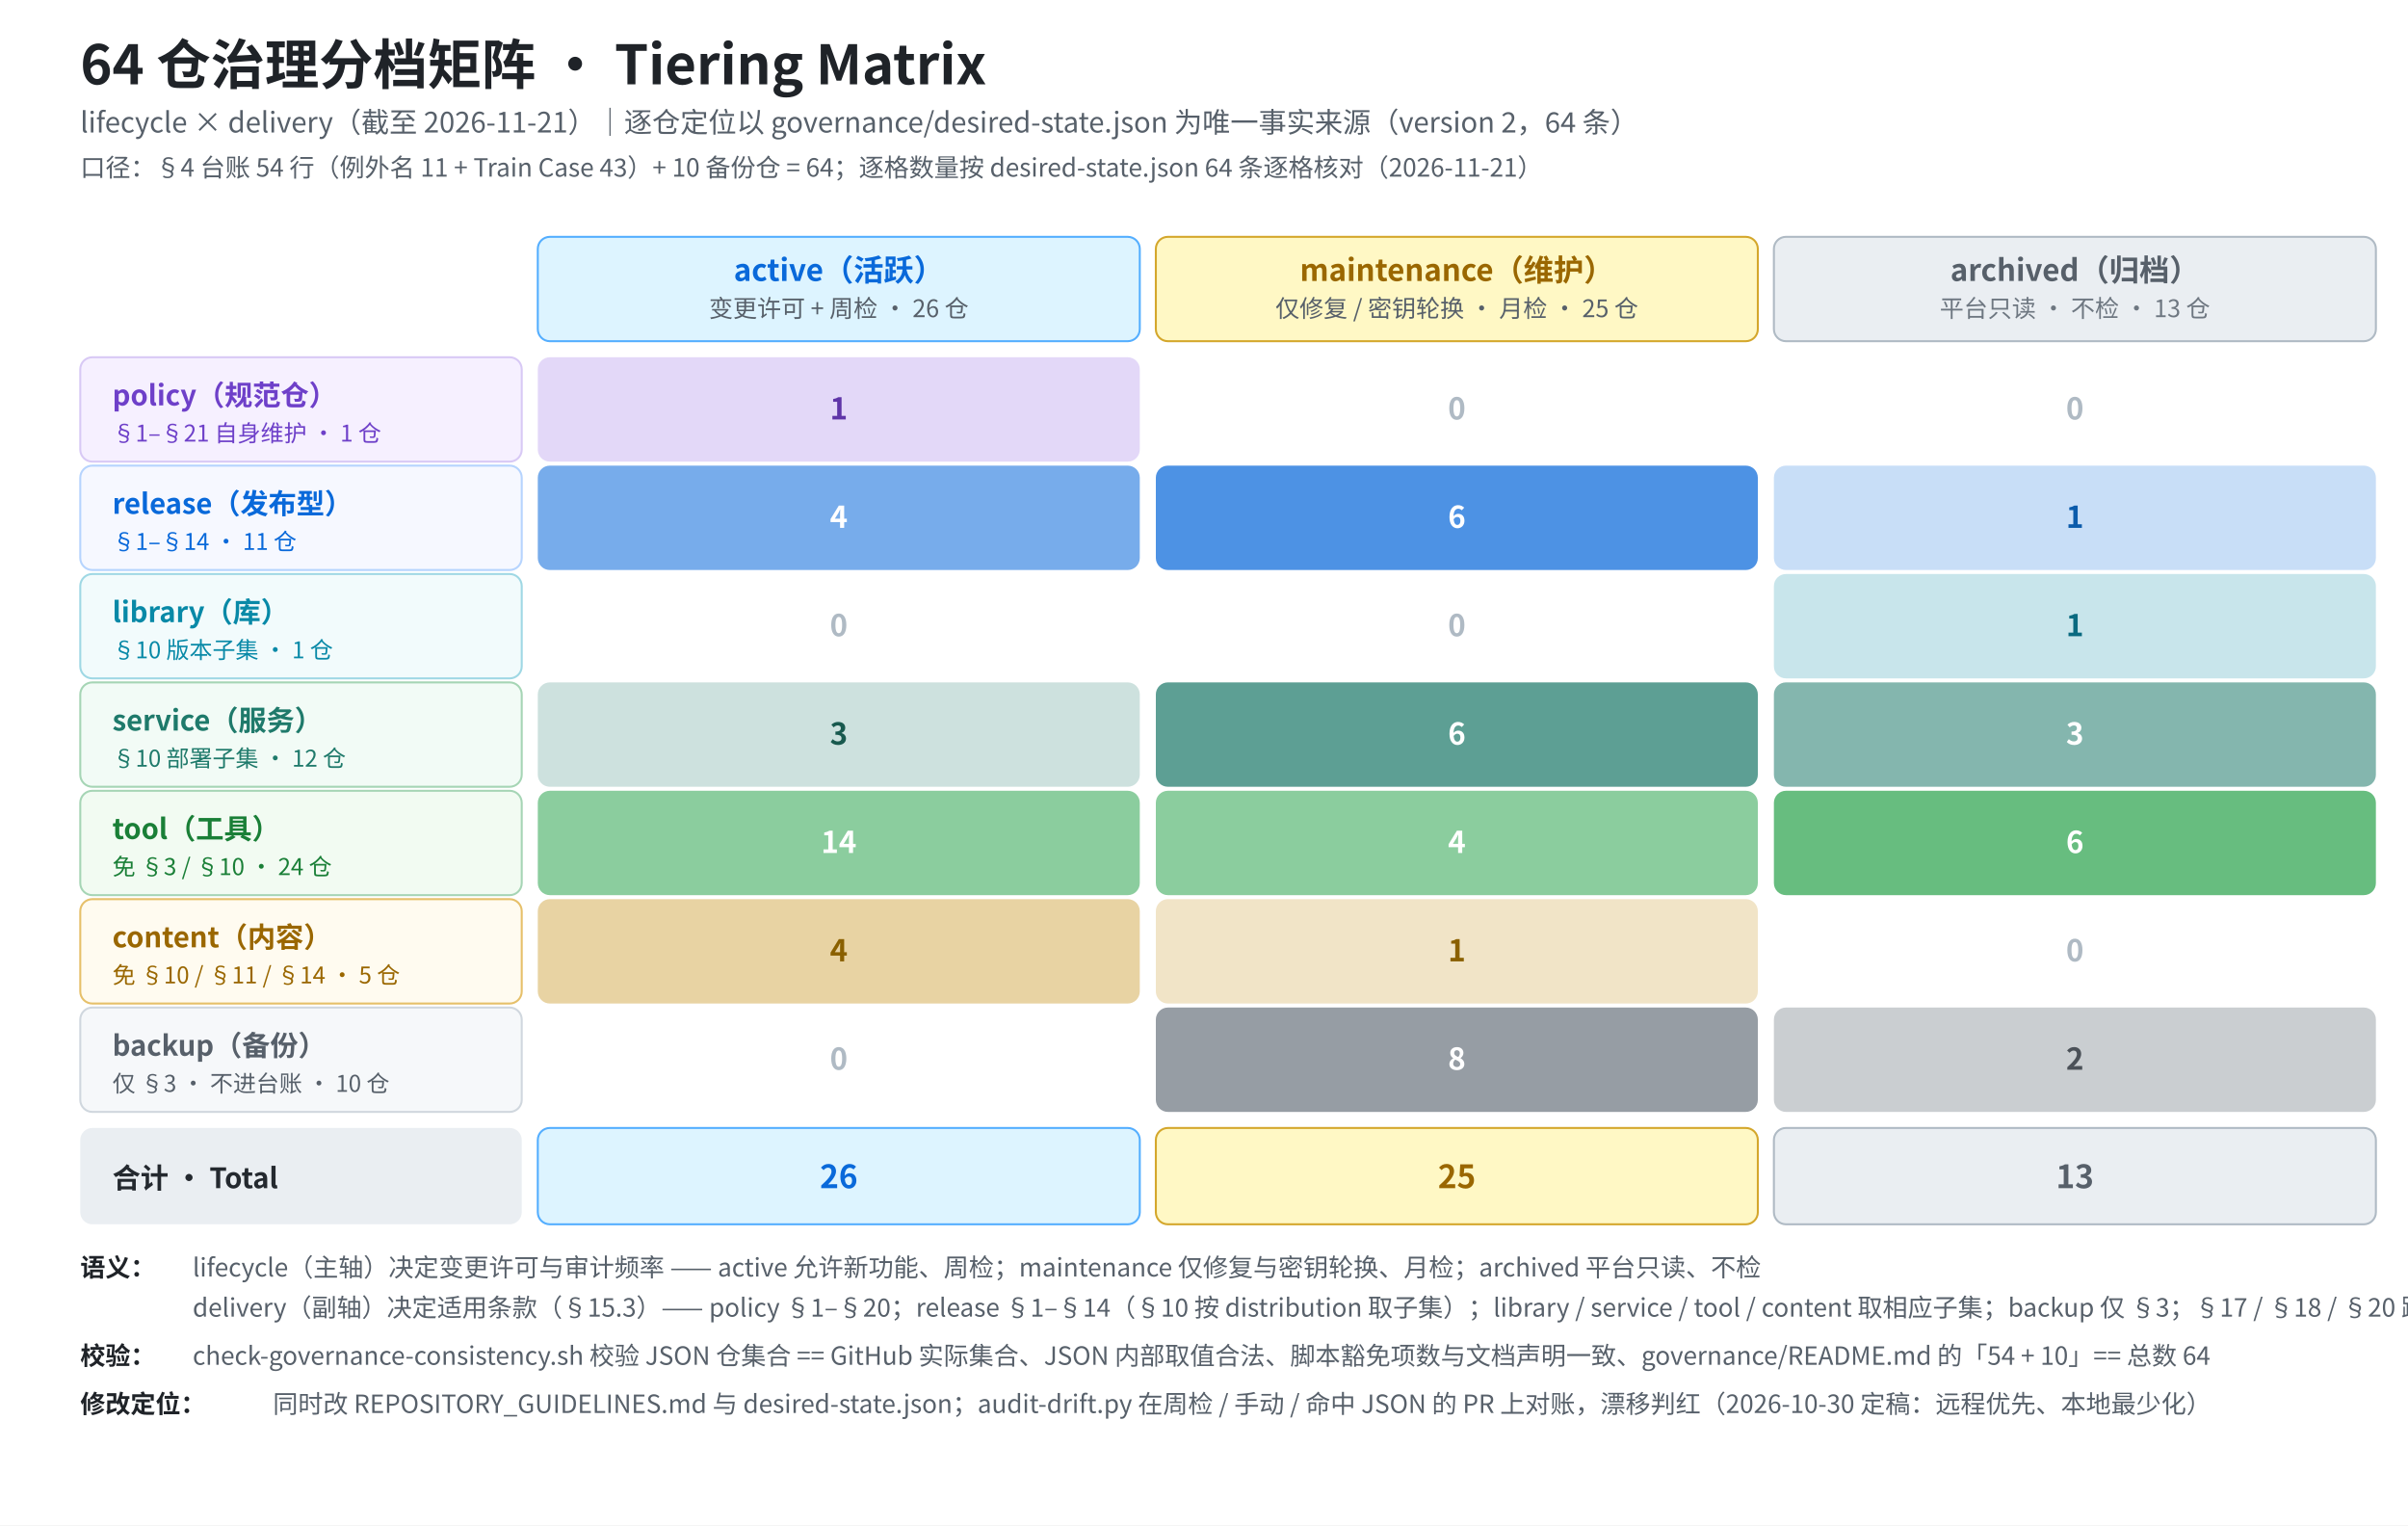
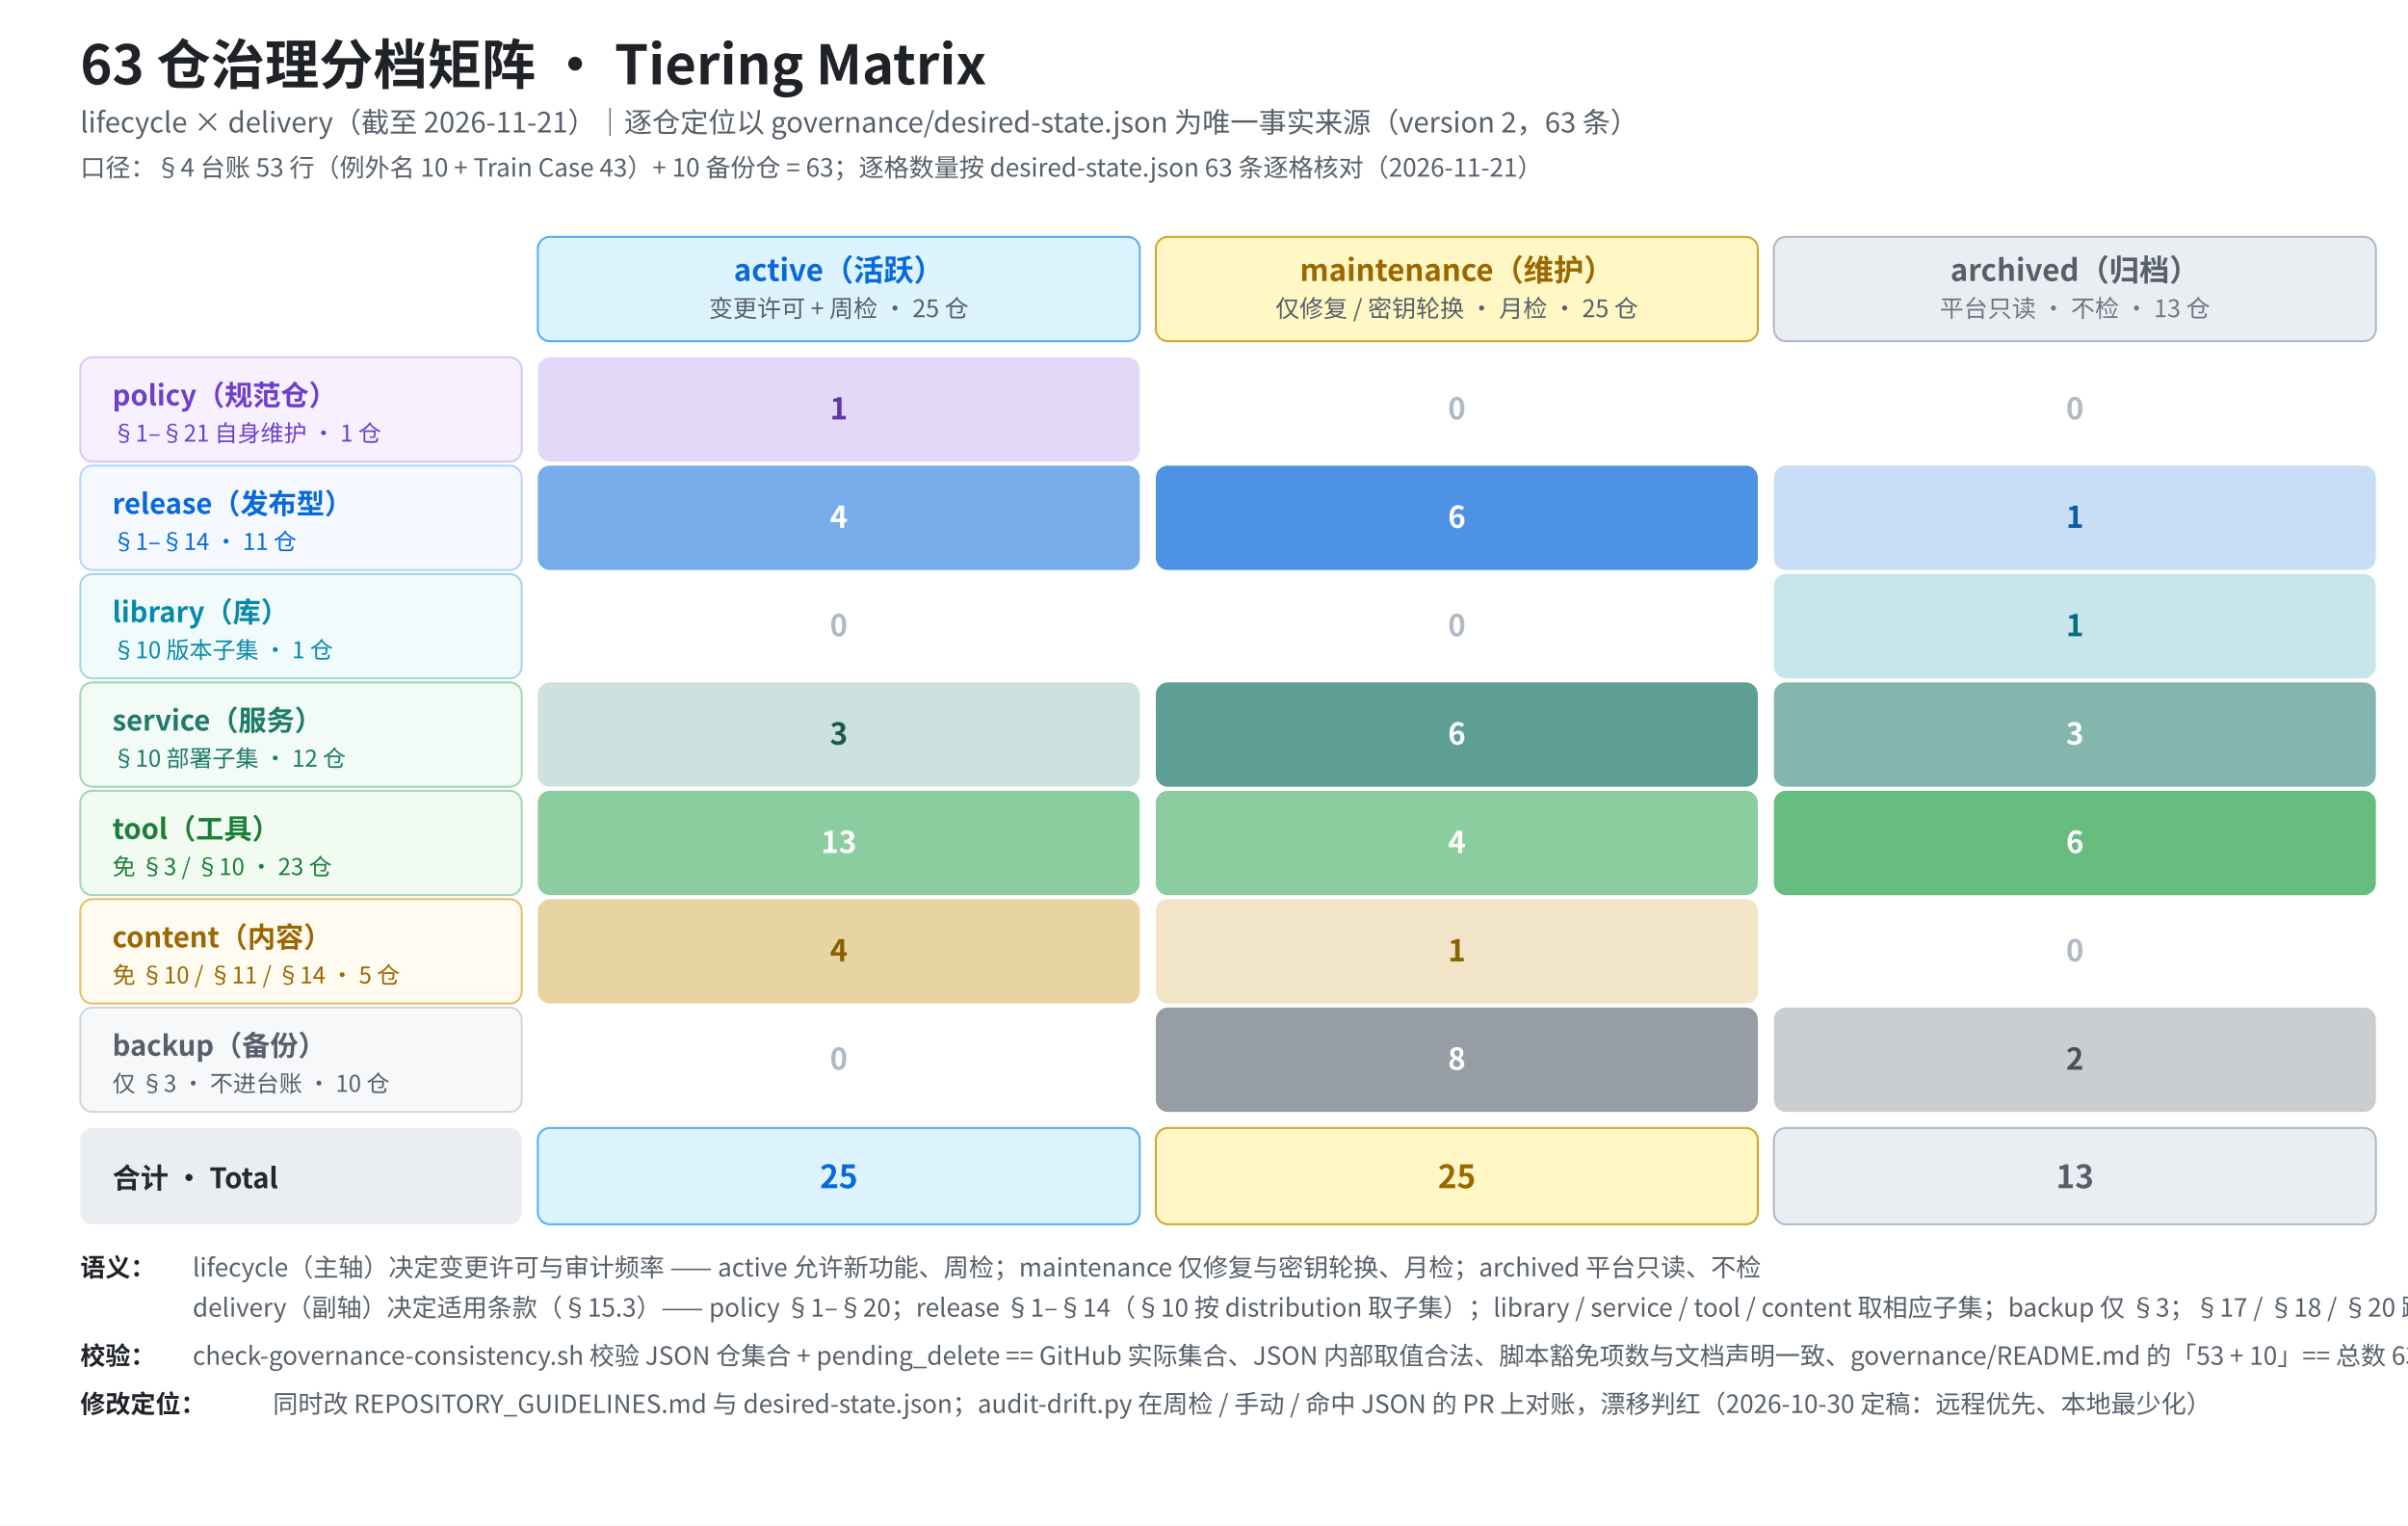
<svg xmlns="http://www.w3.org/2000/svg" width="1200" height="760" viewBox="0 0 1200 760" font-family="'Noto Sans CJK SC','Noto Sans',-apple-system,'Segoe UI',sans-serif">
  <rect x="0" y="0" width="1200" height="760" fill="#ffffff" />
-   <text x="40" y="42" font-size="27" font-weight="700" fill="#1f2328">64 仓治理分档矩阵 · Tiering Matrix</text>
-   <text x="40" y="66" font-size="14" fill="#57606a">lifecycle × delivery（截至 2026-11-21）｜逐仓定位以 governance/desired-state.json 为唯一事实来源（version 2，64 条）</text>
-   <text x="40" y="88" font-size="12.5" fill="#57606a">口径：§4 台账 54 行（例外名 11 + Train Case 43）+ 10 备份仓 = 64；逐格数量按 desired-state.json 64 条逐格核对（2026-11-21）</text>
+   <text x="40" y="42" font-size="27" font-weight="700" fill="#1f2328">63 仓治理分档矩阵 · Tiering Matrix</text>
+   <text x="40" y="66" font-size="14" fill="#57606a">lifecycle × delivery（截至 2026-11-21）｜逐仓定位以 governance/desired-state.json 为唯一事实来源（version 2，63 条）</text>
+   <text x="40" y="88" font-size="12.5" fill="#57606a">口径：§4 台账 53 行（例外名 10 + Train Case 43）+ 10 备份仓 = 63；逐格数量按 desired-state.json 63 条逐格核对（2026-11-21）</text>
  <g>
    <rect x="268" y="118" width="300" height="52" rx="6" fill="#ddf4ff" stroke="#54aeff" />
    <text x="418" y="140" font-size="15" font-weight="700" fill="#0969da" text-anchor="middle">active（活跃）</text>
-     <text x="418" y="158" font-size="12" fill="#57606a" text-anchor="middle">变更许可 + 周检 · 26 仓</text>
+     <text x="418" y="158" font-size="12" fill="#57606a" text-anchor="middle">变更许可 + 周检 · 25 仓</text>
    <rect x="576" y="118" width="300" height="52" rx="6" fill="#fff8c5" stroke="#d4a72c" />
    <text x="726" y="140" font-size="15" font-weight="700" fill="#9a6700" text-anchor="middle">maintenance（维护）</text>
    <text x="726" y="158" font-size="12" fill="#57606a" text-anchor="middle">仅修复 / 密钥轮换 · 月检 · 25 仓</text>
    <rect x="884" y="118" width="300" height="52" rx="6" fill="#eaeef2" stroke="#afbac4" />
    <text x="1034" y="140" font-size="15" font-weight="700" fill="#57606a" text-anchor="middle">archived（归档）</text>
    <text x="1034" y="158" font-size="12" fill="#6e7781" text-anchor="middle">平台只读 · 不检 · 13 仓</text>
  </g>
  <g>
    <rect x="40" y="178" width="220" height="52" rx="6" fill="#f6f0ff" stroke="#d8c9f5" />
    <text x="56" y="202" font-size="14" font-weight="700" fill="#6e40c9">policy（规范仓）</text>
    <text x="56" y="220" font-size="11.5" fill="#6e40c9">§1–§21 自身维护 · 1 仓</text>
    <rect x="268" y="178" width="300" height="52" rx="6" fill="#8250df" fill-opacity="0.22" />
    <text x="418" y="209" font-size="15" font-weight="700" fill="#5f35a8" text-anchor="middle">1</text>
    <rect x="576" y="178" width="300" height="52" rx="6" fill="#8250df" fill-opacity="0" />
    <text x="726" y="209" font-size="15" font-weight="700" fill="#afbac4" text-anchor="middle">0</text>
    <rect x="884" y="178" width="300" height="52" rx="6" fill="#8250df" fill-opacity="0" />
    <text x="1034" y="209" font-size="15" font-weight="700" fill="#afbac4" text-anchor="middle">0</text>
  </g>
  <g>
    <rect x="40" y="232" width="220" height="52" rx="6" fill="#f6f8ff" stroke="#b6d4fe" />
    <text x="56" y="256" font-size="14" font-weight="700" fill="#0969da">release（发布型）</text>
    <text x="56" y="274" font-size="11.5" fill="#0969da">§1–§14 · 11 仓</text>
    <rect x="268" y="232" width="300" height="52" rx="6" fill="#0969da" fill-opacity="0.55" />
    <text x="418" y="263" font-size="15" font-weight="700" fill="#ffffff" text-anchor="middle">4</text>
    <rect x="576" y="232" width="300" height="52" rx="6" fill="#0969da" fill-opacity="0.72" />
    <text x="726" y="263" font-size="15" font-weight="700" fill="#ffffff" text-anchor="middle">6</text>
    <rect x="884" y="232" width="300" height="52" rx="6" fill="#0969da" fill-opacity="0.22" />
    <text x="1034" y="263" font-size="15" font-weight="700" fill="#0b5bab" text-anchor="middle">1</text>
  </g>
  <g>
    <rect x="40" y="286" width="220" height="52" rx="6" fill="#f2fbfc" stroke="#9fd8e4" />
    <text x="56" y="310" font-size="14" font-weight="700" fill="#0889a7">library（库）</text>
    <text x="56" y="328" font-size="11.5" fill="#0889a7">§10 版本子集 · 1 仓</text>
    <rect x="268" y="286" width="300" height="52" rx="6" fill="#0889a7" fill-opacity="0" />
    <text x="418" y="317" font-size="15" font-weight="700" fill="#afbac4" text-anchor="middle">0</text>
    <rect x="576" y="286" width="300" height="52" rx="6" fill="#0889a7" fill-opacity="0" />
    <text x="726" y="317" font-size="15" font-weight="700" fill="#afbac4" text-anchor="middle">0</text>
    <rect x="884" y="286" width="300" height="52" rx="6" fill="#0889a7" fill-opacity="0.22" />
    <text x="1034" y="317" font-size="15" font-weight="700" fill="#0a6a80" text-anchor="middle">1</text>
  </g>
  <g>
    <rect x="40" y="340" width="220" height="52" rx="6" fill="#f2fbf6" stroke="#a6d5b5" />
    <text x="56" y="364" font-size="14" font-weight="700" fill="#1f7a6b">service（服务）</text>
    <text x="56" y="382" font-size="11.5" fill="#1f7a6b">§10 部署子集 · 12 仓</text>
    <rect x="268" y="340" width="300" height="52" rx="6" fill="#1f7a6b" fill-opacity="0.22" />
    <text x="418" y="371" font-size="15" font-weight="700" fill="#18594e" text-anchor="middle">3</text>
    <rect x="576" y="340" width="300" height="52" rx="6" fill="#1f7a6b" fill-opacity="0.72" />
    <text x="726" y="371" font-size="15" font-weight="700" fill="#ffffff" text-anchor="middle">6</text>
    <rect x="884" y="340" width="300" height="52" rx="6" fill="#1f7a6b" fill-opacity="0.55" />
    <text x="1034" y="371" font-size="15" font-weight="700" fill="#ffffff" text-anchor="middle">3</text>
  </g>
  <g>
    <rect x="40" y="394" width="220" height="52" rx="6" fill="#f2fbf2" stroke="#a6d5b5" />
    <text x="56" y="418" font-size="14" font-weight="700" fill="#1a7f37">tool（工具）</text>
-     <text x="56" y="436" font-size="11.5" fill="#1a7f37">免 §3 / §10 · 24 仓</text>
+     <text x="56" y="436" font-size="11.5" fill="#1a7f37">免 §3 / §10 · 23 仓</text>
    <rect x="268" y="394" width="300" height="52" rx="6" fill="#2da44e" fill-opacity="0.55" />
-     <text x="418" y="425" font-size="15" font-weight="700" fill="#ffffff" text-anchor="middle">14</text>
+     <text x="418" y="425" font-size="15" font-weight="700" fill="#ffffff" text-anchor="middle">13</text>
    <rect x="576" y="394" width="300" height="52" rx="6" fill="#2da44e" fill-opacity="0.55" />
    <text x="726" y="425" font-size="15" font-weight="700" fill="#ffffff" text-anchor="middle">4</text>
    <rect x="884" y="394" width="300" height="52" rx="6" fill="#2da44e" fill-opacity="0.72" />
    <text x="1034" y="425" font-size="15" font-weight="700" fill="#ffffff" text-anchor="middle">6</text>
  </g>
  <g>
    <rect x="40" y="448" width="220" height="52" rx="6" fill="#fffbf0" stroke="#e6c06a" />
    <text x="56" y="472" font-size="14" font-weight="700" fill="#9a6700">content（内容）</text>
    <text x="56" y="490" font-size="11.5" fill="#9a6700">免 §10 / §11 / §14 · 5 仓</text>
    <rect x="268" y="448" width="300" height="52" rx="6" fill="#bf8700" fill-opacity="0.36" />
    <text x="418" y="479" font-size="15" font-weight="700" fill="#8a6000" text-anchor="middle">4</text>
    <rect x="576" y="448" width="300" height="52" rx="6" fill="#bf8700" fill-opacity="0.22" />
    <text x="726" y="479" font-size="15" font-weight="700" fill="#8a6000" text-anchor="middle">1</text>
    <rect x="884" y="448" width="300" height="52" rx="6" fill="#bf8700" fill-opacity="0" />
    <text x="1034" y="479" font-size="15" font-weight="700" fill="#afbac4" text-anchor="middle">0</text>
  </g>
  <g>
    <rect x="40" y="502" width="220" height="52" rx="6" fill="#f6f8fa" stroke="#d0d7de" />
    <text x="56" y="526" font-size="14" font-weight="700" fill="#57606a">backup（备份）</text>
    <text x="56" y="544" font-size="11.5" fill="#57606a">仅 §3 · 不进台账 · 10 仓</text>
    <rect x="268" y="502" width="300" height="52" rx="6" fill="#6e7781" fill-opacity="0" />
    <text x="418" y="533" font-size="15" font-weight="700" fill="#afbac4" text-anchor="middle">0</text>
    <rect x="576" y="502" width="300" height="52" rx="6" fill="#6e7781" fill-opacity="0.72" />
    <text x="726" y="533" font-size="15" font-weight="700" fill="#ffffff" text-anchor="middle">8</text>
    <rect x="884" y="502" width="300" height="52" rx="6" fill="#6e7781" fill-opacity="0.36" />
    <text x="1034" y="533" font-size="15" font-weight="700" fill="#4b5158" text-anchor="middle">2</text>
  </g>
  <g>
    <rect x="40" y="562" width="220" height="48" rx="6" fill="#eaeef2" />
    <text x="56" y="592" font-size="14" font-weight="700" fill="#24292f">合计 · Total</text>
    <rect x="268" y="562" width="300" height="48" rx="6" fill="#ddf4ff" stroke="#54aeff" />
-     <text x="418" y="592" font-size="16" font-weight="700" fill="#0969da" text-anchor="middle">26</text>
+     <text x="418" y="592" font-size="16" font-weight="700" fill="#0969da" text-anchor="middle">25</text>
    <rect x="576" y="562" width="300" height="48" rx="6" fill="#fff8c5" stroke="#d4a72c" />
    <text x="726" y="592" font-size="16" font-weight="700" fill="#9a6700" text-anchor="middle">25</text>
    <rect x="884" y="562" width="300" height="48" rx="6" fill="#eaeef2" stroke="#afbac4" />
    <text x="1034" y="592" font-size="16" font-weight="700" fill="#57606a" text-anchor="middle">13</text>
  </g>
  <g font-size="12.5" fill="#57606a">
    <text x="40" y="636" font-weight="700" fill="#1f2328">语义：</text>
    <text x="96" y="636">lifecycle（主轴）决定变更许可与审计频率 —— active 允许新功能、周检；maintenance 仅修复与密钥轮换、月检；archived 平台只读、不检</text>
    <text x="96" y="656">delivery（副轴）决定适用条款（§15.3）—— policy §1–§20；release §1–§14（§10 按 distribution 取子集）；library / service / tool / content 取相应子集；backup 仅 §3；§17 / §18 / §20 跨档通用</text>
    <text x="40" y="680" font-weight="700" fill="#1f2328">校验：</text>
-     <text x="96" y="680">check-governance-consistency.sh 校验 JSON 仓集合 == GitHub 实际集合、JSON 内部取值合法、脚本豁免项数与文档声明一致、governance/README.md 的「54 + 10」== 总数 64</text>
+     <text x="96" y="680">check-governance-consistency.sh 校验 JSON 仓集合 + pending_delete == GitHub 实际集合、JSON 内部取值合法、脚本豁免项数与文档声明一致、governance/README.md 的「53 + 10」== 总数 63</text>
    <text x="40" y="704" font-weight="700" fill="#1f2328">修改定位：</text>
    <text x="136" y="704">同时改 REPOSITORY_GUIDELINES.md 与 desired-state.json；audit-drift.py 在周检 / 手动 / 命中 JSON 的 PR 上对账，漂移判红（2026-10-30 定稿：远程优先、本地最少化）</text>
  </g>
</svg>
